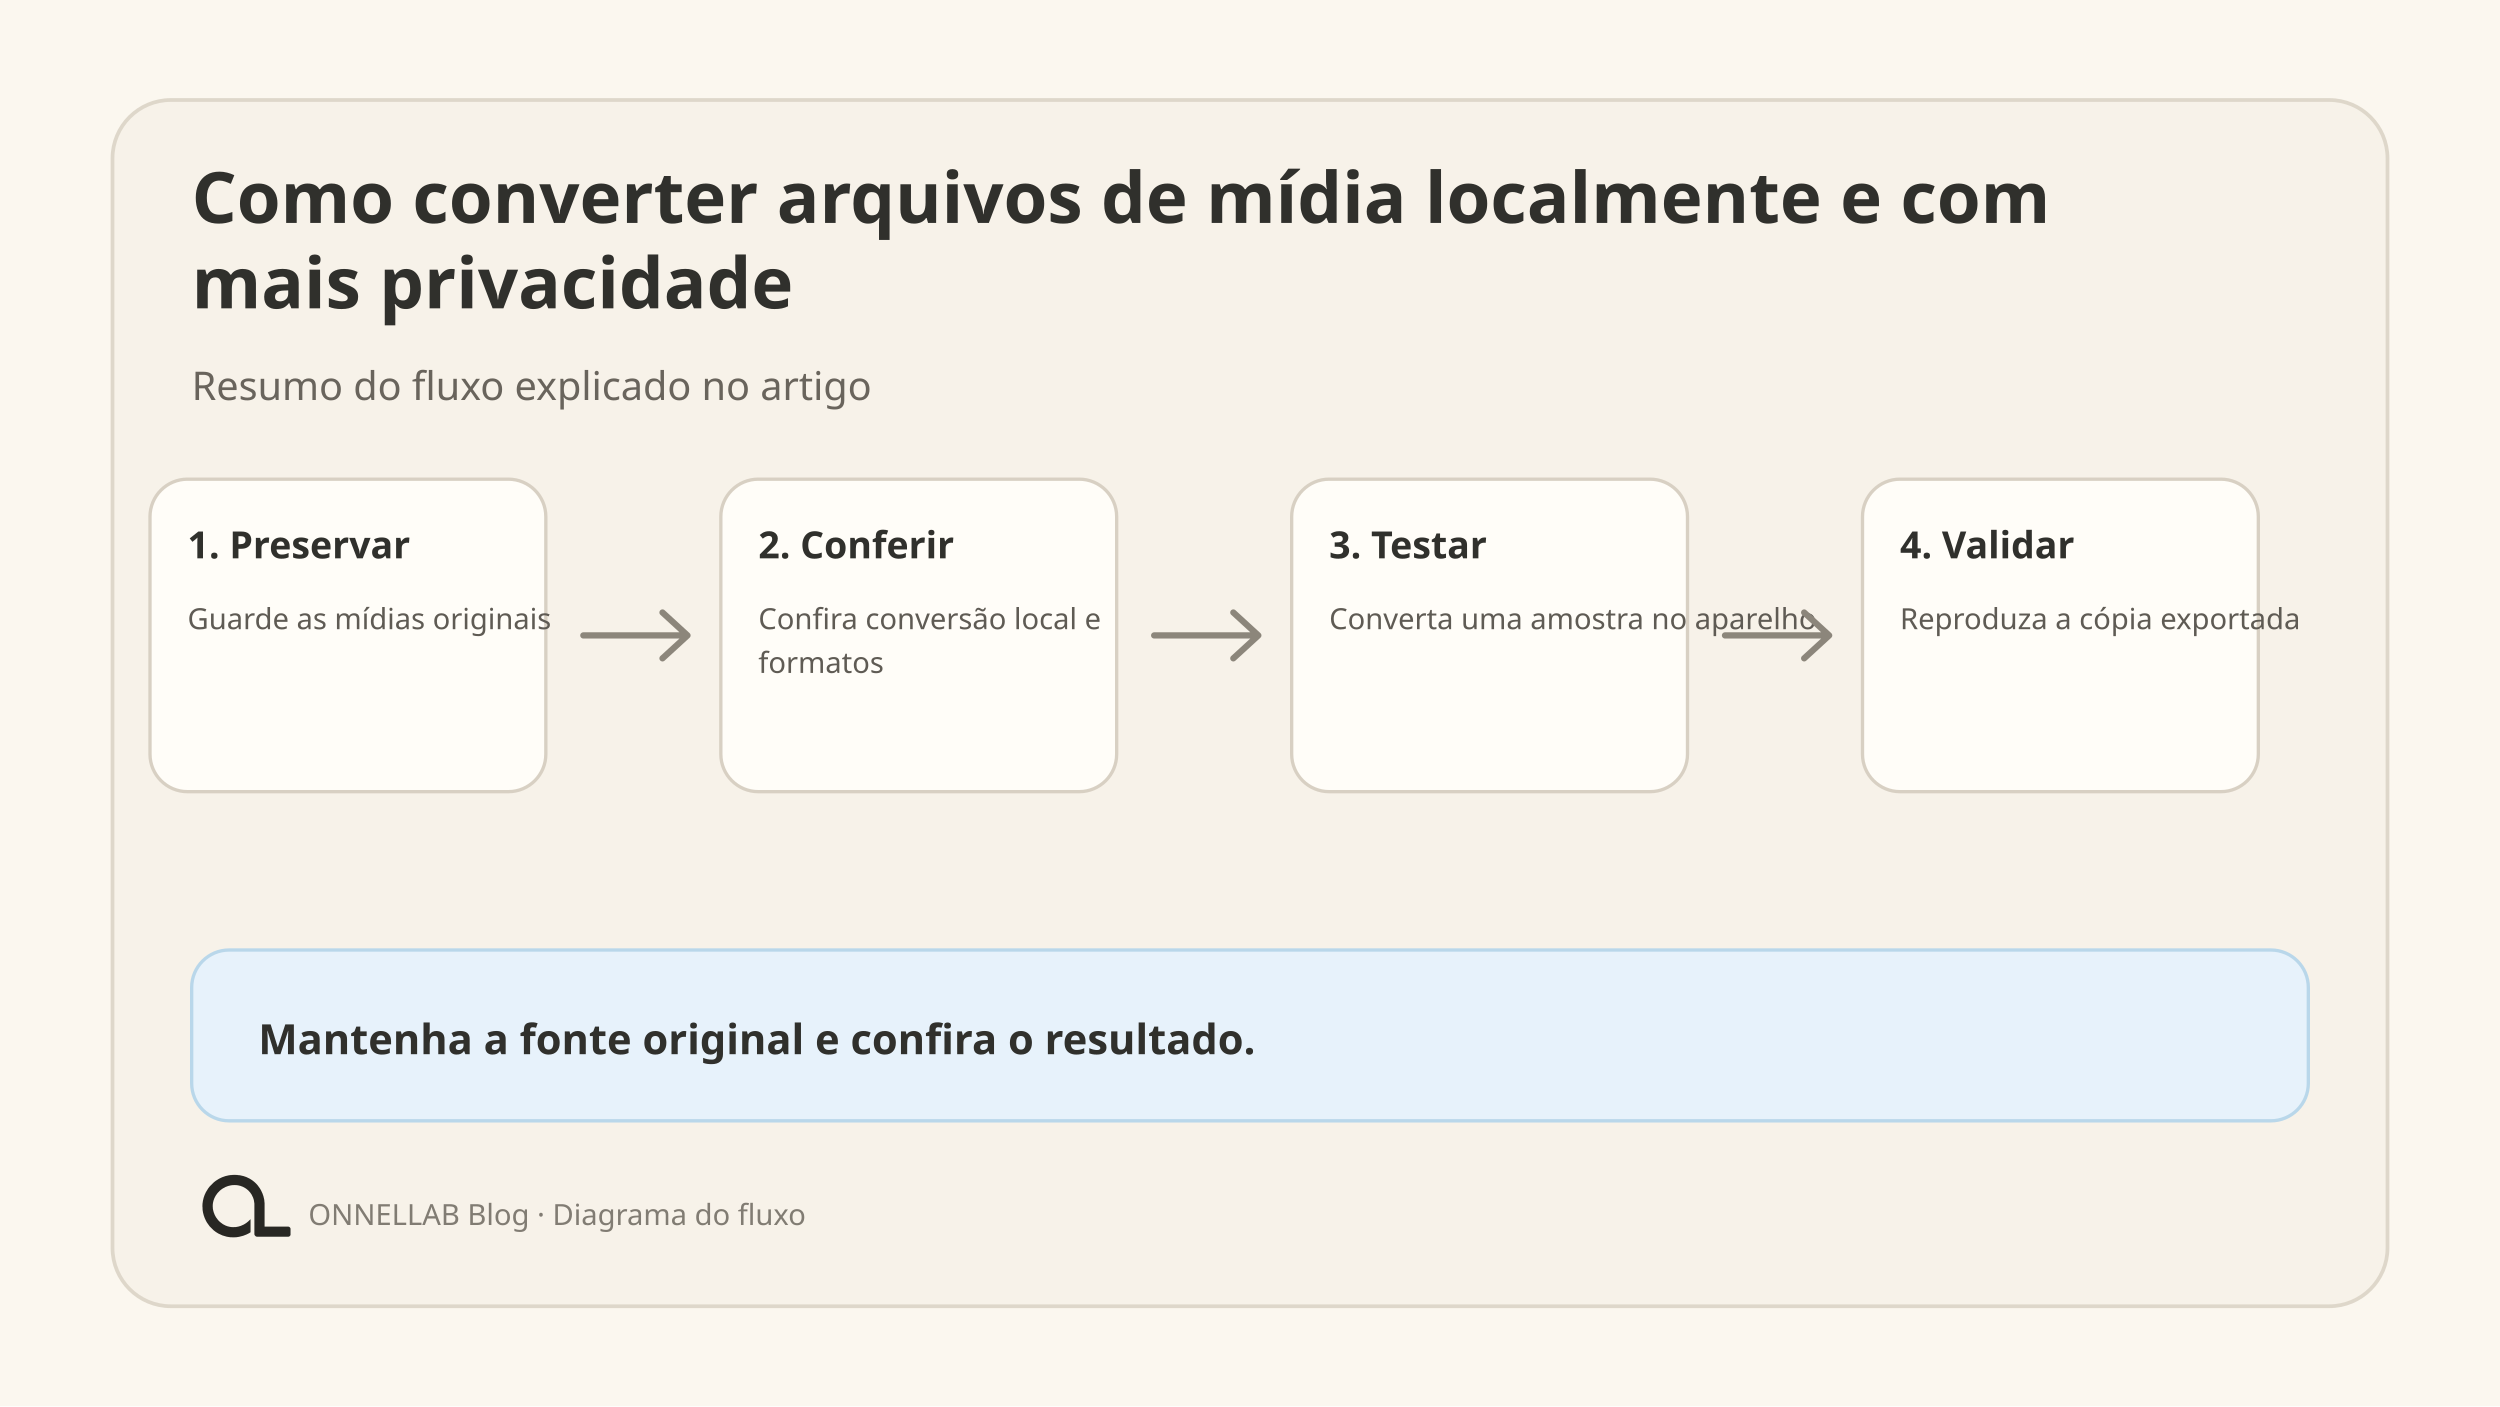
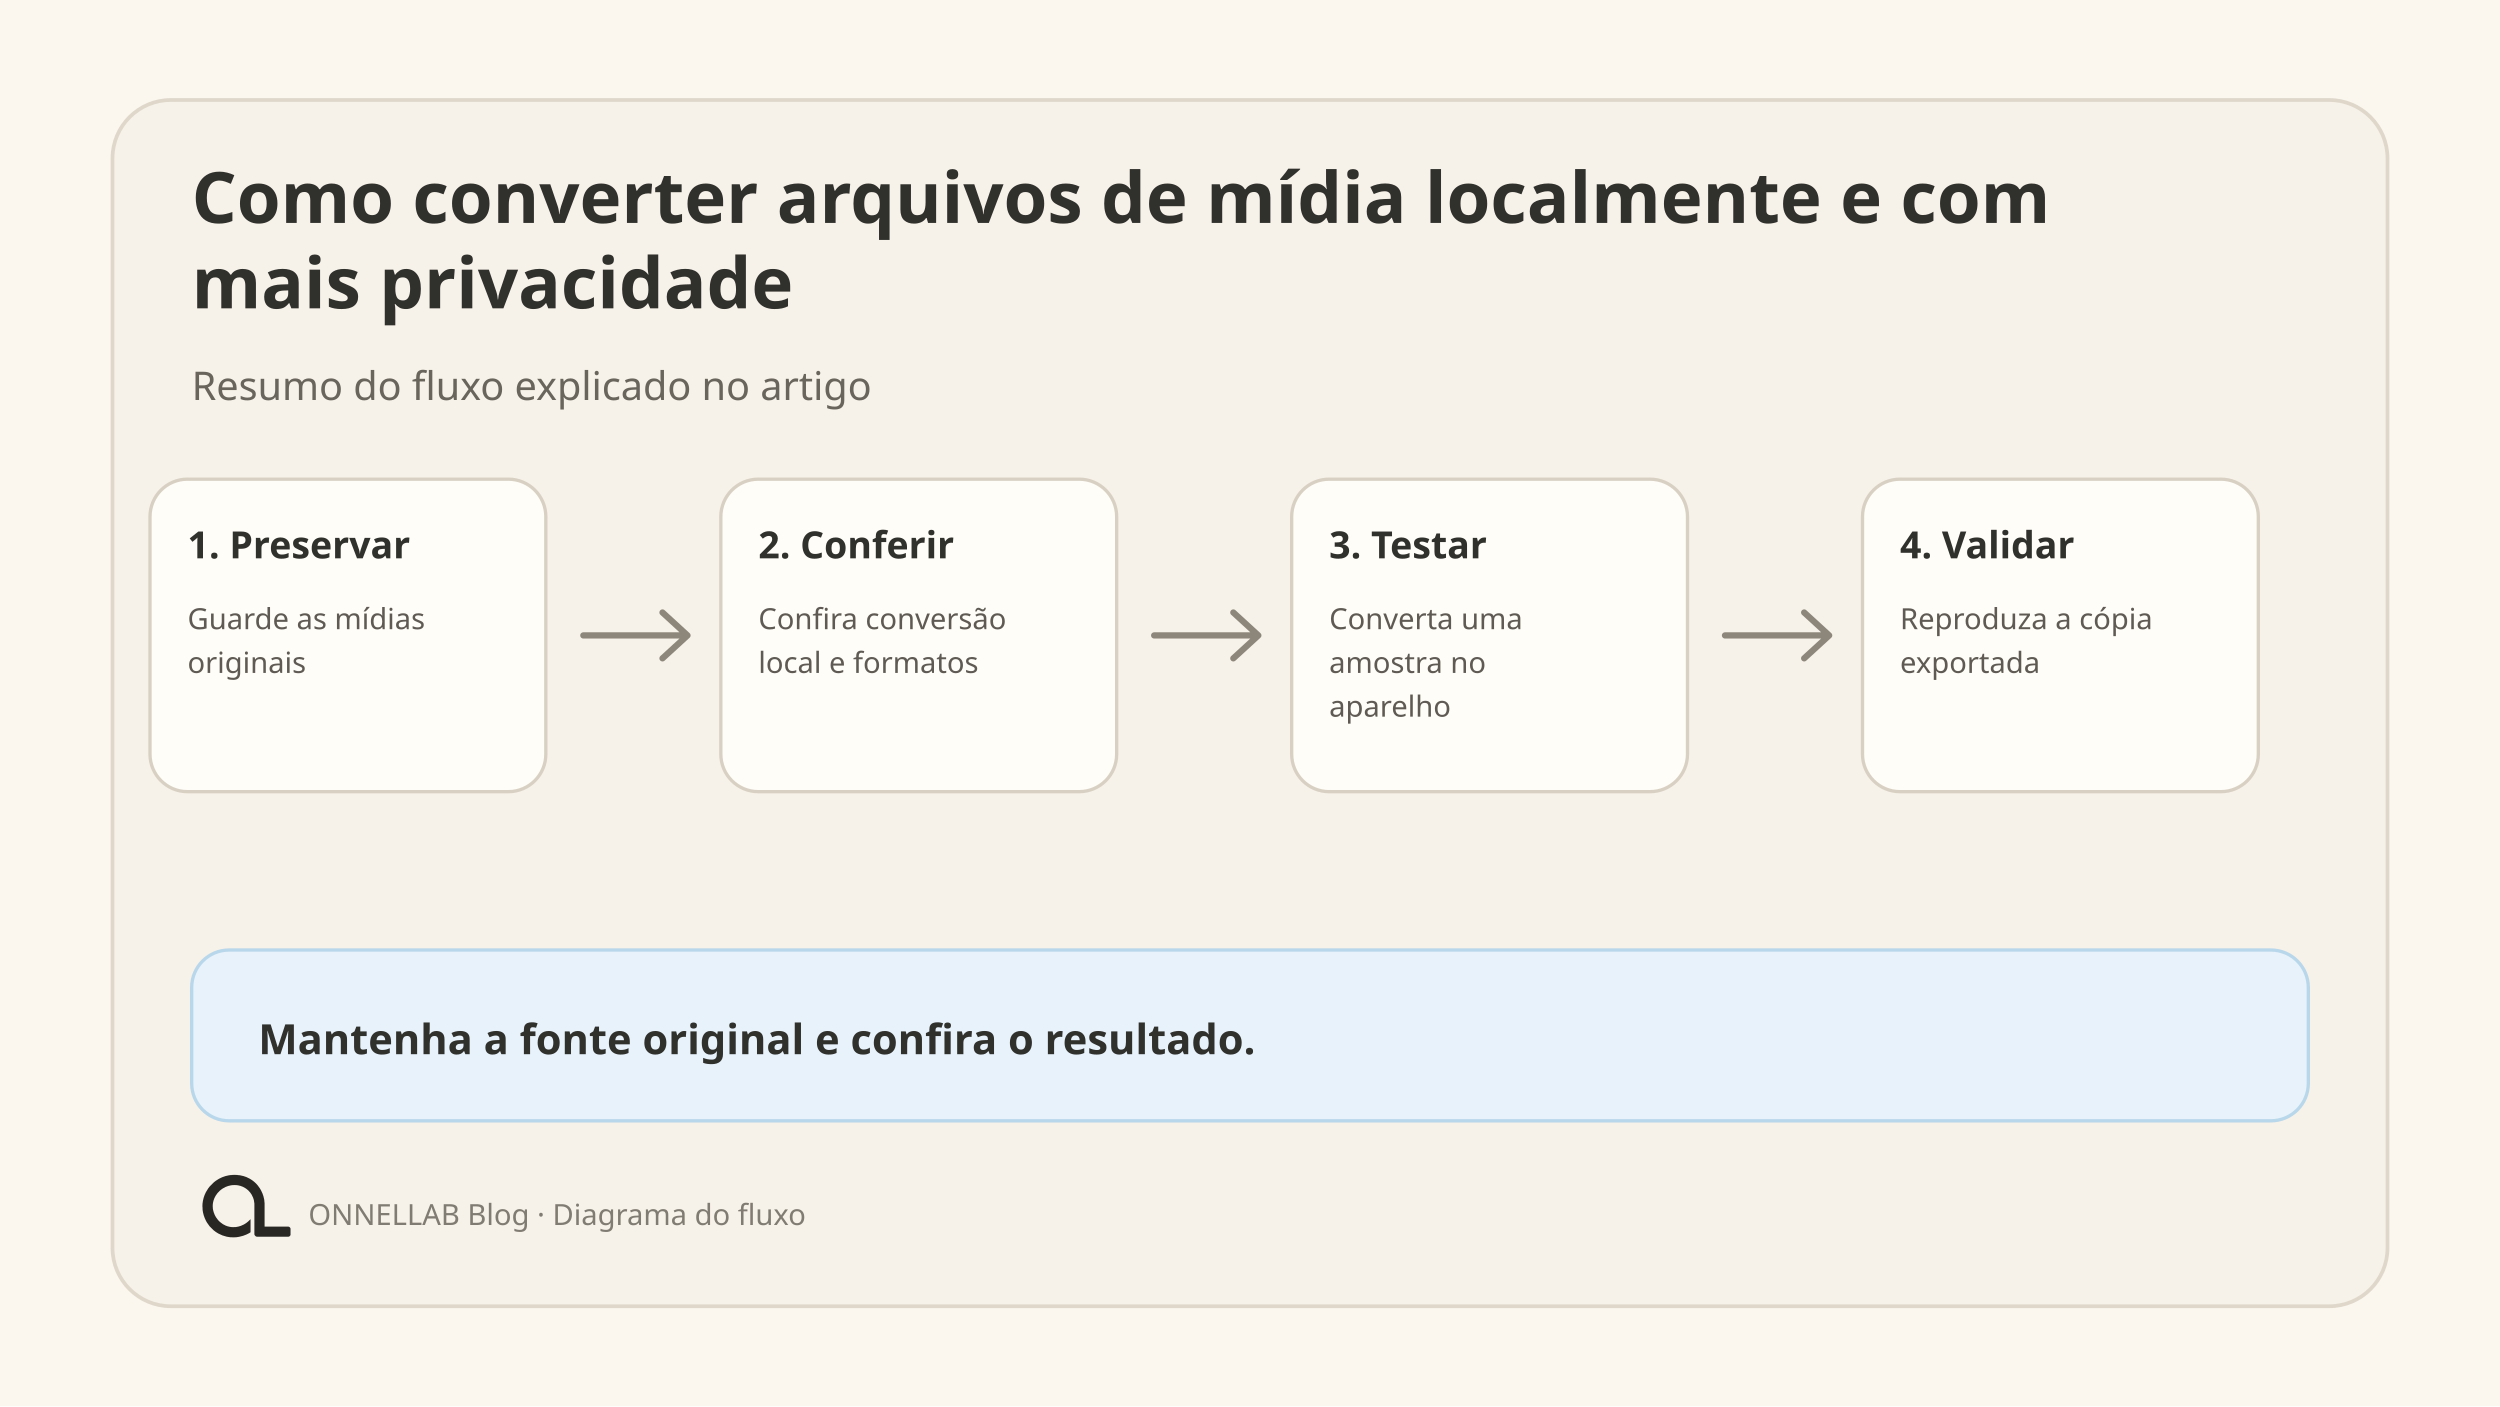
<svg xmlns="http://www.w3.org/2000/svg" xml:lang="pt-BR" width="1200" height="675" viewBox="0 0 1200 675" role="img" aria-labelledby="title desc" font-family="Noto Sans, Noto Sans, DejaVu Sans, sans-serif">
  <rect width="1200" height="675" fill="#fbf7ef" />
  <rect x="54" y="48" width="1092" height="579" rx="28" fill="#f7f2e9" stroke="#ded7ca" stroke-width="1.8" />
  <text fill="#30302c" font-size="34" font-weight="680">
    <tspan x="92" y="107">Como converter arquivos de mídia localmente e com</tspan>
    <tspan x="92" y="148">mais privacidade</tspan>
  </text>
  <text fill="#69645c" font-size="19" font-weight="400">
    <tspan x="92" y="192">Resumo do fluxo explicado no artigo</tspan>
  </text>
  <g transform="translate(72 230)">
    <rect width="190" height="150" rx="18" fill="#fffdf8" stroke="#d8d0c3" stroke-width="1.6" />
    <text fill="#30302c" font-size="18" font-weight="650">
      <tspan x="18" y="38">1. Preservar</tspan>
    </text>
    <text fill="#5f5b54" font-size="14" font-weight="400">
-       <tspan x="18" y="72">Guarde as mídias originais</tspan>
+       <tspan x="18" y="72">Guarde as mídias </tspan>
+       <tspan x="18" y="93">originais</tspan>
    </text>
  </g>
  <g transform="translate(346 230)">
    <rect width="190" height="150" rx="18" fill="#fffdf8" stroke="#d8d0c3" stroke-width="1.6" />
    <text fill="#30302c" font-size="18" font-weight="650">
      <tspan x="18" y="38">2. Conferir</tspan>
    </text>
    <text fill="#5f5b54" font-size="14" font-weight="400">
-       <tspan x="18" y="72">Confira conversão local e</tspan>
-       <tspan x="18" y="93">formatos</tspan>
+       <tspan x="18" y="72">Confira conversão </tspan>
+       <tspan x="18" y="93">local e formatos</tspan>
    </text>
  </g>
  <g transform="translate(620 230)">
    <rect width="190" height="150" rx="18" fill="#fffdf8" stroke="#d8d0c3" stroke-width="1.6" />
    <text fill="#30302c" font-size="18" font-weight="650">
      <tspan x="18" y="38">3. Testar</tspan>
    </text>
    <text fill="#5f5b54" font-size="14" font-weight="400">
-       <tspan x="18" y="72">Converta uma amostra no aparelho</tspan>
+       <tspan x="18" y="72">Converta uma </tspan>
+       <tspan x="18" y="93">amostra no </tspan>
+       <tspan x="18" y="114">aparelho</tspan>
    </text>
  </g>
  <g transform="translate(894 230)">
    <rect width="190" height="150" rx="18" fill="#fffdf8" stroke="#d8d0c3" stroke-width="1.6" />
    <text fill="#30302c" font-size="18" font-weight="650">
      <tspan x="18" y="38">4. Validar</tspan>
    </text>
    <text fill="#5f5b54" font-size="14" font-weight="400">
-       <tspan x="18" y="72">Reproduza a cópia exportada</tspan>
+       <tspan x="18" y="72">Reproduza a cópia </tspan>
+       <tspan x="18" y="93">exportada</tspan>
    </text>
  </g>
  <path d="M280 305H328m-10-11 12 11-12 11" fill="none" stroke="#8c867b" stroke-width="3" stroke-linecap="round" stroke-linejoin="round" />
  <path d="M554 305H602m-10-11 12 11-12 11" fill="none" stroke="#8c867b" stroke-width="3" stroke-linecap="round" stroke-linejoin="round" />
  <path d="M828 305H876m-10-11 12 11-12 11" fill="none" stroke="#8c867b" stroke-width="3" stroke-linecap="round" stroke-linejoin="round" />
  <rect x="92" y="456" width="1016" height="82" rx="18" fill="#e7f2fb" stroke="#b9d7ea" stroke-width="1.6" />
  <text fill="#30302c" font-size="20" font-weight="650">
    <tspan x="124" y="506">Mantenha a fonte original e confira o resultado.</tspan>
  </text>
  <svg x="85" y="548" width="64" height="64" viewBox="0 0 1254 1254">
    <path fill="#282723" d="M 271 475 L 259 501 L 250 527 L 243 556 L 239 584 L 238 611 L 239 612 L 240 642 L 244 667 L 251 694 L 260 719 L 272 745 L 281 761 L 306 796 L 343 833 L 364 849 L 388 864 L 427 882 L 468 894 L 500 899 L 541 900 L 542 899 L 556 899 L 583 895 L 622 885 L 653 873 L 677 861 L 691 852 L 691 729 L 668 751 L 649 766 L 628 779 L 599 792 L 575 799 L 552 803 L 520 804 L 519 803 L 509 803 L 496 801 L 475 796 L 456 789 L 431 776 L 403 755 L 386 738 L 366 711 L 354 689 L 344 663 L 338 639 L 336 625 L 336 612 L 335 611 L 336 587 L 339 569 L 343 553 L 351 531 L 363 508 L 380 484 L 400 463 L 413 452 L 430 440 L 456 426 L 480 417 L 505 411 L 519 409 L 531 409 L 532 408 L 549 408 L 550 409 L 561 409 L 575 411 L 596 416 L 620 425 L 648 441 L 669 458 L 688 479 L 701 498 L 715 527 L 722 549 L 727 582 L 727 872 L 730 880 L 738 889 L 746 893 L 751 894 L 1048 894 L 1058 890 L 1065 882 L 1067 877 L 1067 817 L 1062 807 L 1054 801 L 1047 799 L 824 799 L 823 798 L 823 574 L 822 573 L 820 547 L 812 513 L 803 487 L 790 459 L 779 440 L 759 412 L 744 395 L 727 379 L 708 364 L 683 348 L 652 333 L 626 324 L 591 316 L 568 314 L 567 313 L 552 313 L 551 312 L 550 313 L 549 312 L 514 313 L 513 314 L 504 314 L 484 317 L 454 324 L 423 335 L 394 349 L 364 368 L 346 382 L 307 421 L 293 439 Z" />
  </svg>
  <text fill="#817c73" font-size="14" font-weight="400">
    <tspan x="148" y="588">ONNELLAB Blog · Diagrama do fluxo</tspan>
  </text>
</svg>
